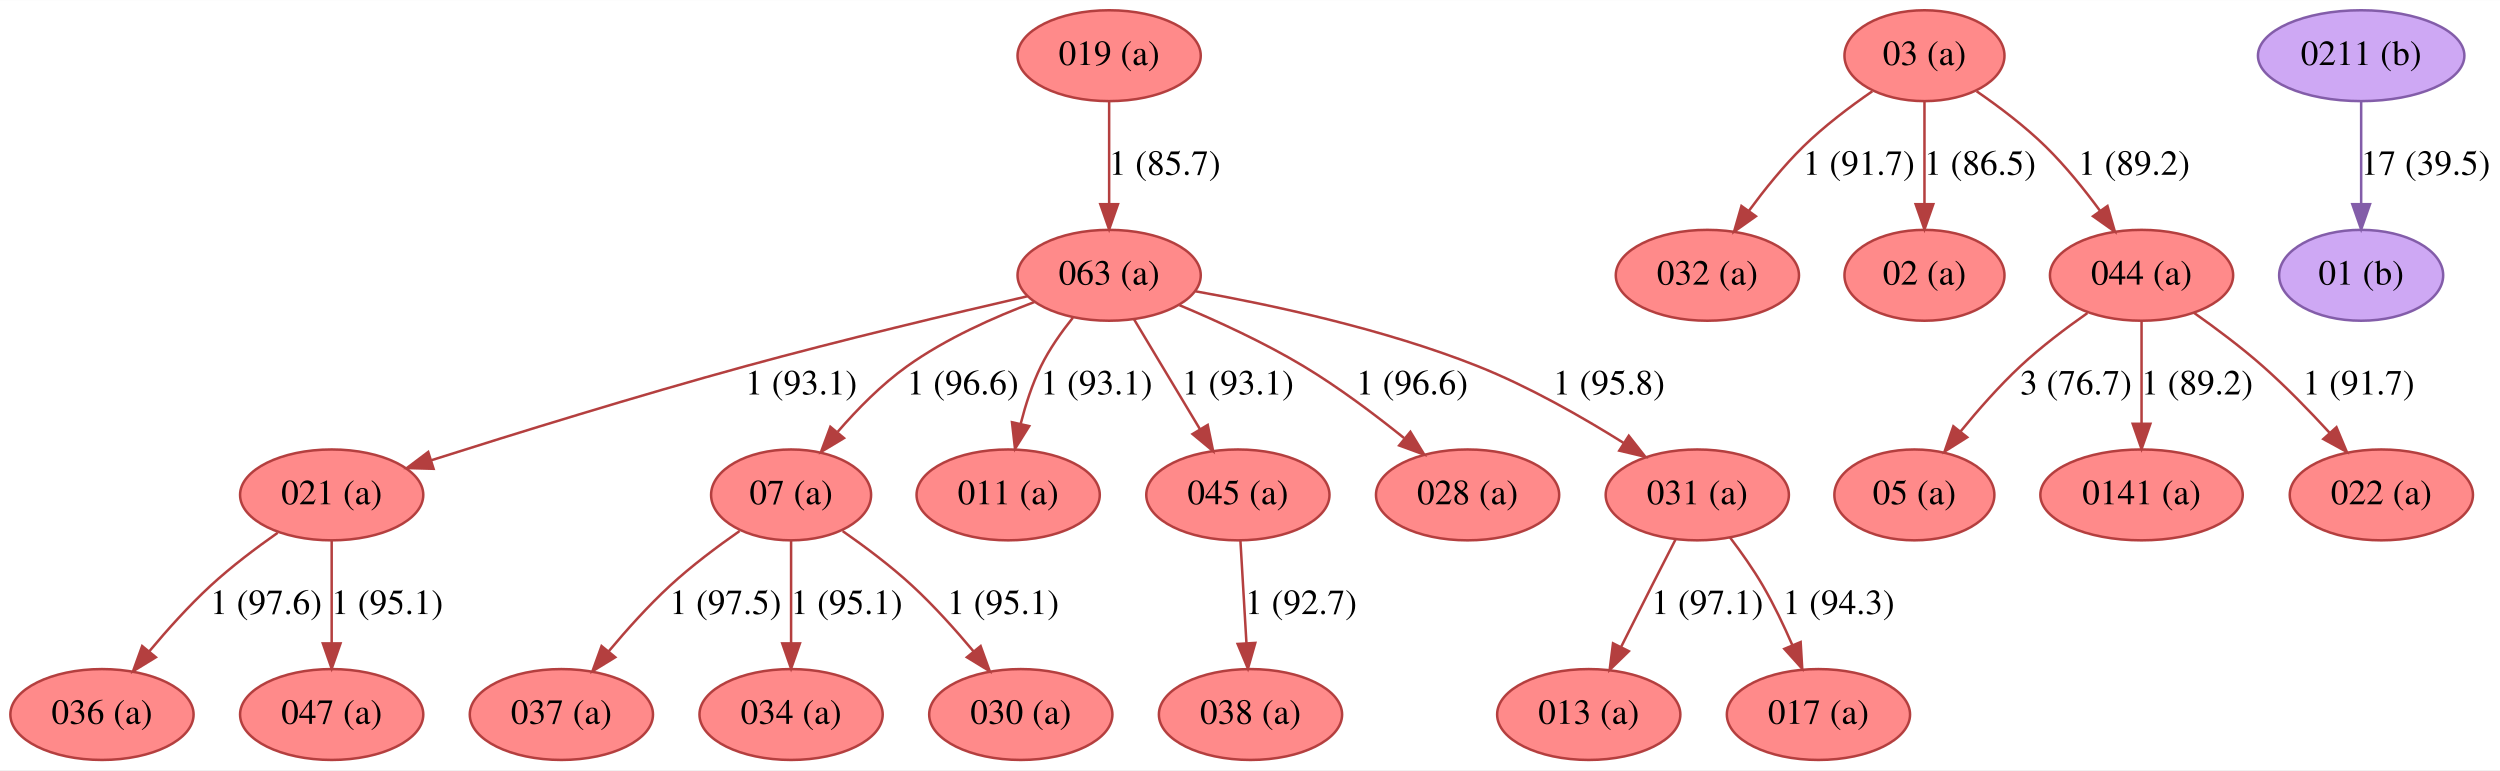
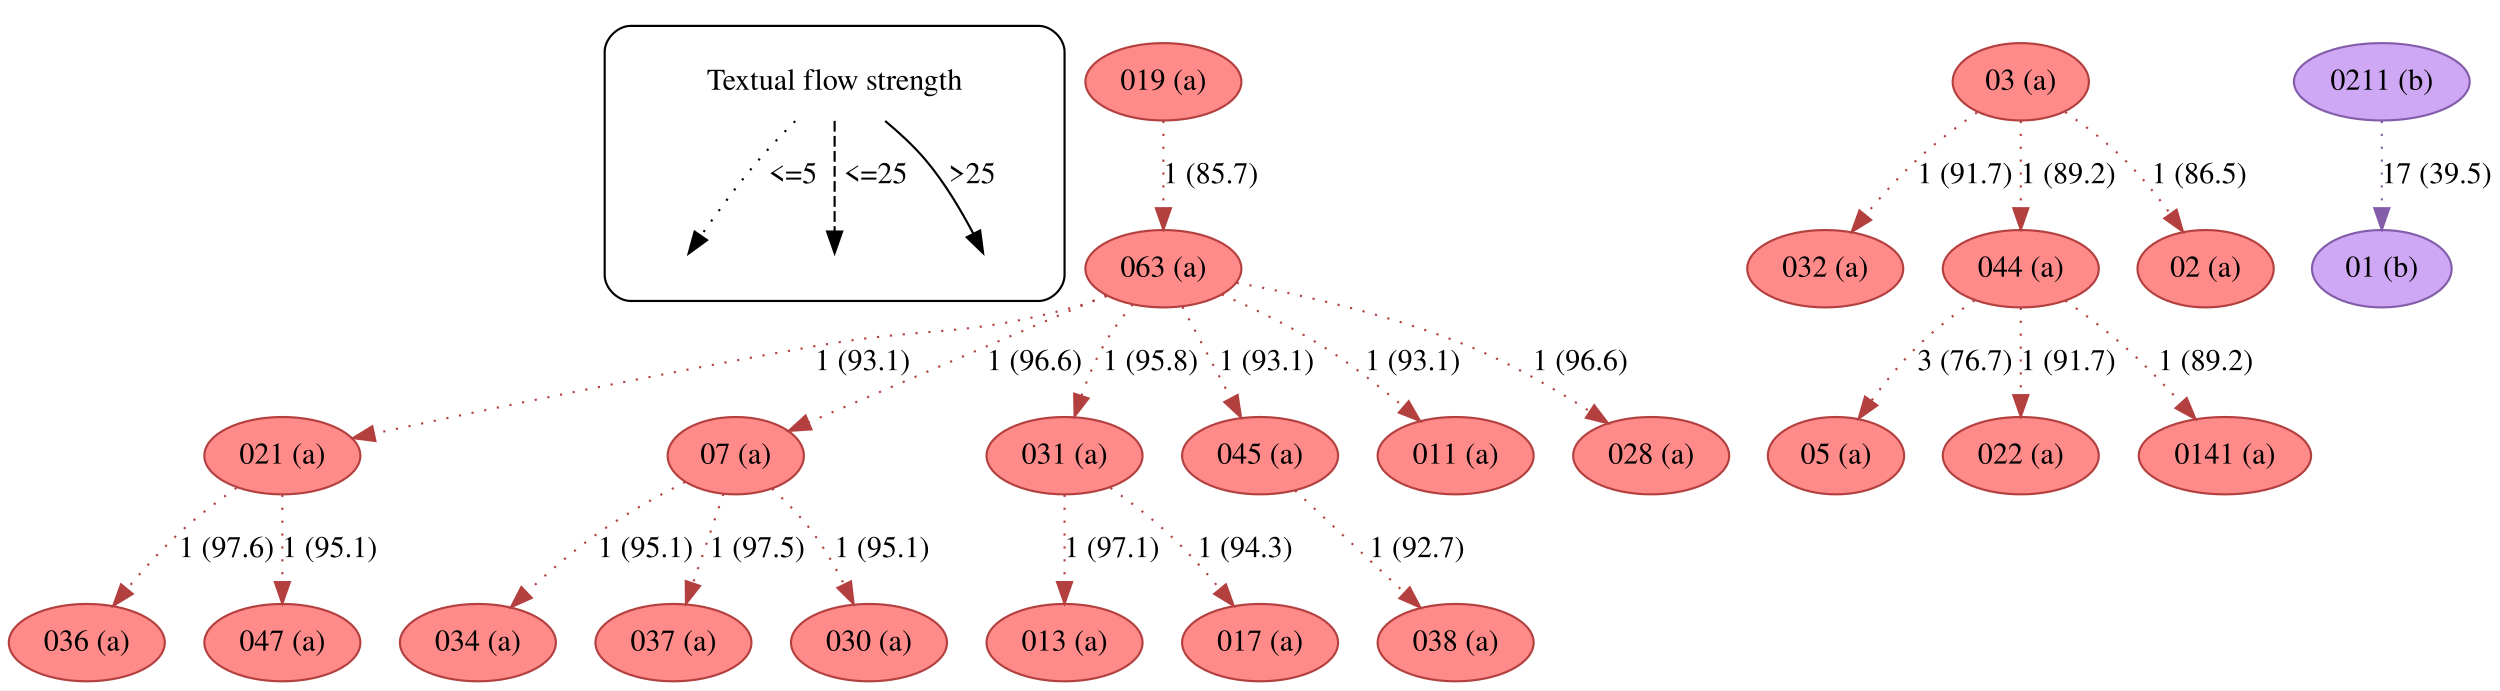
- <svg xmlns="http://www.w3.org/2000/svg" width="990pt" height="305pt" viewBox="0.00 0.00 990.40 305.00">
-   <g id="graph0" class="graph" transform="scale(1 1) rotate(0) translate(4 301)">
-     <polygon fill="white" stroke="none" points="-4,4 -4,-301 986.397,-301 986.397,4 -4,4" />
+ <svg xmlns="http://www.w3.org/2000/svg" width="1163pt" height="321pt" viewBox="0.00 0.00 1163.40 321.00">
+   <g id="graph0" class="graph" transform="scale(1 1) rotate(0) translate(4 317)">
+     <polygon fill="white" stroke="none" points="-4,4 -4,-317 1159.4,-317 1159.4,4 -4,4" />
+     <g id="clust1" class="cluster">
+       <path fill="none" stroke="black" d="M289.397,-177C289.397,-177 479.397,-177 479.397,-177 485.397,-177 491.397,-183 491.397,-189 491.397,-189 491.397,-293 491.397,-293 491.397,-299 485.397,-305 479.397,-305 479.397,-305 289.397,-305 289.397,-305 283.397,-305 277.397,-299 277.397,-293 277.397,-293 277.397,-189 277.397,-189 277.397,-183 283.397,-177 289.397,-177" />
+     </g>
    <g id="node1" class="node">
-       <ellipse fill="#ff8a8a" stroke="#b43f3f" cx="625.397" cy="-18" rx="36.294" ry="18" />
-       <text text-anchor="middle" x="625.397" y="-14.3" font-family="Times,serif" font-size="14.00">013 (a)</text>
-     </g>
-     <g id="node2" class="node">
-       <ellipse fill="#ff8a8a" stroke="#b43f3f" cx="716.397" cy="-18" rx="36.294" ry="18" />
-       <text text-anchor="middle" x="716.397" y="-14.3" font-family="Times,serif" font-size="14.00">017 (a)</text>
-     </g>
-     <g id="node3" class="node">
-       <ellipse fill="#ff8a8a" stroke="#b43f3f" cx="672.397" cy="-192" rx="36.294" ry="18" />
-       <text text-anchor="middle" x="672.397" y="-188.3" font-family="Times,serif" font-size="14.00">032 (a)</text>
-     </g>
-     <g id="node4" class="node">
+       <text text-anchor="middle" x="384.397" y="-275.3" font-family="Times,serif" font-size="14.00">Textual flow strength</text>
+     </g>
+     <g id="edge1" class="edge">
+       <path fill="none" stroke="black" stroke-dasharray="1,5" d="M366.062,-260.686C360.529,-255.194 354.557,-248.989 349.397,-243 339.568,-231.593 329.469,-217.779 322.31,-207.563" />
+       <polygon fill="black" stroke="black" points="325.011,-205.314 316.453,-199.068 319.248,-209.288 325.011,-205.314" />
+       <text text-anchor="middle" x="364.897" y="-231.8" font-family="Times,serif" font-size="14.00">&lt;=5  </text>
+     </g>
+     <g id="edge2" class="edge">
+       <path fill="none" stroke="black" stroke-dasharray="5,2" d="M384.397,-260.799C384.397,-245.794 384.397,-224.174 384.397,-209.409" />
+       <polygon fill="black" stroke="black" points="387.897,-209.293 384.397,-199.293 380.897,-209.293 387.897,-209.293" />
+       <text text-anchor="middle" x="403.397" y="-231.8" font-family="Times,serif" font-size="14.00">  &lt;=25</text>
+     </g>
+     <g id="edge3" class="edge">
+       <path fill="none" stroke="black" d="M407.9,-260.76C414.303,-255.462 420.963,-249.344 426.397,-243 435.484,-232.39 443.492,-218.689 448.943,-208.313" />
+       <polygon fill="black" stroke="black" points="452.119,-209.789 453.488,-199.283 445.866,-206.642 452.119,-209.789" />
+       <text text-anchor="middle" x="448.397" y="-231.8" font-family="Times,serif" font-size="14.00">&gt;25</text>
+     </g>
+     <g id="node5" class="node">
      <ellipse fill="#ff8a8a" stroke="#b43f3f" cx="127.397" cy="-105" rx="36.294" ry="18" />
      <text text-anchor="middle" x="127.397" y="-101.3" font-family="Times,serif" font-size="14.00">021 (a)</text>
    </g>
-     <g id="node8" class="node">
+     <g id="node6" class="node">
      <ellipse fill="#ff8a8a" stroke="#b43f3f" cx="36.397" cy="-18" rx="36.294" ry="18" />
      <text text-anchor="middle" x="36.397" y="-14.3" font-family="Times,serif" font-size="14.00">036 (a)</text>
    </g>
-     <g id="edge1" class="edge">
-       <path fill="none" stroke="#b43f3f" d="M106.025,-90.006C97.404,-83.963 87.582,-76.554 79.397,-69 70.853,-61.115 62.321,-51.619 55.136,-43.029" />
+     <g id="edge4" class="edge">
+       <path fill="none" stroke="#b43f3f" stroke-dasharray="1,5" d="M106.025,-90.006C97.404,-83.963 87.582,-76.554 79.397,-69 70.853,-61.115 62.321,-51.619 55.136,-43.029" />
      <polygon fill="#b43f3f" stroke="#b43f3f" points="57.741,-40.685 48.704,-35.154 52.32,-45.114 57.741,-40.685" />
      <text text-anchor="middle" x="101.397" y="-57.8" font-family="Times,serif" font-size="14.00">1 (97.6)</text>
    </g>
-     <g id="node23" class="node">
+     <g id="node7" class="node">
      <ellipse fill="#ff8a8a" stroke="#b43f3f" cx="127.397" cy="-18" rx="36.294" ry="18" />
      <text text-anchor="middle" x="127.397" y="-14.3" font-family="Times,serif" font-size="14.00">047 (a)</text>
    </g>
-     <g id="edge2" class="edge">
-       <path fill="none" stroke="#b43f3f" d="M127.397,-86.799C127.397,-75.163 127.397,-59.548 127.397,-46.237" />
+     <g id="edge5" class="edge">
+       <path fill="none" stroke="#b43f3f" stroke-dasharray="1,5" d="M127.397,-86.799C127.397,-75.163 127.397,-59.548 127.397,-46.237" />
      <polygon fill="#b43f3f" stroke="#b43f3f" points="130.897,-46.175 127.397,-36.175 123.897,-46.175 130.897,-46.175" />
      <text text-anchor="middle" x="149.397" y="-57.8" font-family="Times,serif" font-size="14.00">1 (95.1)</text>
    </g>
-     <g id="node5" class="node">
+     <g id="node8" class="node">
+       <ellipse fill="#ff8a8a" stroke="#b43f3f" cx="936.397" cy="-279" rx="31.695" ry="18" />
+       <text text-anchor="middle" x="936.397" y="-275.3" font-family="Times,serif" font-size="14.00">03 (a)</text>
+     </g>
+     <g id="node9" class="node">
+       <ellipse fill="#ff8a8a" stroke="#b43f3f" cx="845.397" cy="-192" rx="36.294" ry="18" />
+       <text text-anchor="middle" x="845.397" y="-188.3" font-family="Times,serif" font-size="14.00">032 (a)</text>
+     </g>
+     <g id="edge6" class="edge">
+       <path fill="none" stroke="#b43f3f" stroke-dasharray="1,5" d="M915.978,-264.672C907.134,-258.512 896.886,-250.834 888.397,-243 879.853,-235.115 871.321,-225.619 864.136,-217.029" />
+       <polygon fill="#b43f3f" stroke="#b43f3f" points="866.741,-214.685 857.704,-209.155 861.32,-219.113 866.741,-214.685" />
+       <text text-anchor="middle" x="910.397" y="-231.8" font-family="Times,serif" font-size="14.00">1 (91.7)</text>
+     </g>
+     <g id="node10" class="node">
+       <ellipse fill="#ff8a8a" stroke="#b43f3f" cx="936.397" cy="-192" rx="36.294" ry="18" />
+       <text text-anchor="middle" x="936.397" y="-188.3" font-family="Times,serif" font-size="14.00">044 (a)</text>
+     </g>
+     <g id="edge7" class="edge">
+       <path fill="none" stroke="#b43f3f" stroke-dasharray="1,5" d="M936.397,-260.799C936.397,-249.163 936.397,-233.548 936.397,-220.237" />
+       <polygon fill="#b43f3f" stroke="#b43f3f" points="939.897,-220.175 936.397,-210.175 932.897,-220.175 939.897,-220.175" />
+       <text text-anchor="middle" x="958.397" y="-231.8" font-family="Times,serif" font-size="14.00">1 (89.2)</text>
+     </g>
+     <g id="node11" class="node">
+       <ellipse fill="#ff8a8a" stroke="#b43f3f" cx="1022.4" cy="-192" rx="31.695" ry="18" />
+       <text text-anchor="middle" x="1022.4" y="-188.3" font-family="Times,serif" font-size="14.00">02 (a)</text>
+     </g>
+     <g id="edge8" class="edge">
+       <path fill="none" stroke="#b43f3f" stroke-dasharray="1,5" d="M957.044,-264.912C965.93,-258.796 976.148,-251.086 984.397,-243 992.221,-235.329 999.759,-225.975 1006.03,-217.442" />
+       <polygon fill="#b43f3f" stroke="#b43f3f" points="1008.89,-219.452 1011.84,-209.275 1003.19,-215.394 1008.89,-219.452" />
+       <text text-anchor="middle" x="1019.4" y="-231.8" font-family="Times,serif" font-size="14.00">1 (86.5)</text>
+     </g>
+     <g id="node24" class="node">
+       <ellipse fill="#ff8a8a" stroke="#b43f3f" cx="850.397" cy="-105" rx="31.695" ry="18" />
+       <text text-anchor="middle" x="850.397" y="-101.3" font-family="Times,serif" font-size="14.00">05 (a)</text>
+     </g>
+     <g id="edge21" class="edge">
+       <path fill="none" stroke="#b43f3f" stroke-dasharray="1,5" d="M914.793,-177.25C906.136,-171.245 896.351,-163.798 888.397,-156 880.572,-148.329 873.035,-138.975 866.765,-130.442" />
+       <polygon fill="#b43f3f" stroke="#b43f3f" points="869.603,-128.394 860.954,-122.275 863.899,-132.452 869.603,-128.394" />
+       <text text-anchor="middle" x="910.397" y="-144.8" font-family="Times,serif" font-size="14.00">3 (76.7)</text>
+     </g>
+     <g id="node25" class="node">
+       <ellipse fill="#ff8a8a" stroke="#b43f3f" cx="936.397" cy="-105" rx="36.294" ry="18" />
+       <text text-anchor="middle" x="936.397" y="-101.3" font-family="Times,serif" font-size="14.00">022 (a)</text>
+     </g>
+     <g id="edge22" class="edge">
+       <path fill="none" stroke="#b43f3f" stroke-dasharray="1,5" d="M936.397,-173.799C936.397,-162.163 936.397,-146.548 936.397,-133.237" />
+       <polygon fill="#b43f3f" stroke="#b43f3f" points="939.897,-133.175 936.397,-123.175 932.897,-133.175 939.897,-133.175" />
+       <text text-anchor="middle" x="958.397" y="-144.8" font-family="Times,serif" font-size="14.00">1 (91.7)</text>
+     </g>
+     <g id="node26" class="node">
+       <ellipse fill="#ff8a8a" stroke="#b43f3f" cx="1031.4" cy="-105" rx="40.094" ry="18" />
+       <text text-anchor="middle" x="1031.4" y="-101.3" font-family="Times,serif" font-size="14.00">0141 (a)</text>
+     </g>
+     <g id="edge23" class="edge">
+       <path fill="none" stroke="#b43f3f" stroke-dasharray="1,5" d="M957.127,-177.159C965.833,-171.025 975.891,-163.508 984.397,-156 993.56,-147.911 1002.93,-138.276 1010.86,-129.632" />
+       <polygon fill="#b43f3f" stroke="#b43f3f" points="1013.61,-131.816 1017.7,-122.045 1008.41,-127.129 1013.61,-131.816" />
+       <text text-anchor="middle" x="1022.4" y="-144.8" font-family="Times,serif" font-size="14.00">1 (89.2)</text>
+     </g>
+     <g id="node12" class="node">
+       <ellipse fill="#ff8a8a" stroke="#b43f3f" cx="338.397" cy="-105" rx="31.695" ry="18" />
+       <text text-anchor="middle" x="338.397" y="-101.3" font-family="Times,serif" font-size="14.00">07 (a)</text>
+     </g>
+     <g id="node13" class="node">
      <ellipse fill="#ff8a8a" stroke="#b43f3f" cx="218.397" cy="-18" rx="36.294" ry="18" />
-       <text text-anchor="middle" x="218.397" y="-14.3" font-family="Times,serif" font-size="14.00">037 (a)</text>
-     </g>
-     <g id="node6" class="node">
-       <ellipse fill="#ff8a8a" stroke="#b43f3f" cx="754.397" cy="-105" rx="31.695" ry="18" />
-       <text text-anchor="middle" x="754.397" y="-101.3" font-family="Times,serif" font-size="14.00">05 (a)</text>
-     </g>
-     <g id="node7" class="node">
-       <ellipse fill="#ff8a8a" stroke="#b43f3f" cx="758.397" cy="-192" rx="31.695" ry="18" />
-       <text text-anchor="middle" x="758.397" y="-188.3" font-family="Times,serif" font-size="14.00">02 (a)</text>
-     </g>
-     <g id="node9" class="node">
-       <ellipse fill="#ff8a8a" stroke="#b43f3f" cx="309.397" cy="-105" rx="31.695" ry="18" />
-       <text text-anchor="middle" x="309.397" y="-101.3" font-family="Times,serif" font-size="14.00">07 (a)</text>
-     </g>
-     <g id="edge5" class="edge">
-       <path fill="none" stroke="#b43f3f" d="M288.978,-90.672C280.134,-84.512 269.886,-76.834 261.397,-69 252.853,-61.115 244.321,-51.619 237.136,-43.029" />
-       <polygon fill="#b43f3f" stroke="#b43f3f" points="239.741,-40.685 230.704,-35.154 234.32,-45.114 239.741,-40.685" />
-       <text text-anchor="middle" x="283.397" y="-57.8" font-family="Times,serif" font-size="14.00">1 (97.5)</text>
-     </g>
-     <g id="node12" class="node">
+       <text text-anchor="middle" x="218.397" y="-14.3" font-family="Times,serif" font-size="14.00">034 (a)</text>
+     </g>
+     <g id="edge9" class="edge">
+       <path fill="none" stroke="#b43f3f" stroke-dasharray="1,5" d="M314.827,-92.749C302.394,-86.413 287.123,-77.983 274.397,-69 262.802,-60.816 250.939,-50.547 241.134,-41.449" />
+       <polygon fill="#b43f3f" stroke="#b43f3f" points="243.425,-38.798 233.756,-34.465 238.612,-43.882 243.425,-38.798" />
+       <text text-anchor="middle" x="296.397" y="-57.8" font-family="Times,serif" font-size="14.00">1 (95.1)</text>
+     </g>
+     <g id="node14" class="node">
      <ellipse fill="#ff8a8a" stroke="#b43f3f" cx="309.397" cy="-18" rx="36.294" ry="18" />
-       <text text-anchor="middle" x="309.397" y="-14.3" font-family="Times,serif" font-size="14.00">034 (a)</text>
-     </g>
-     <g id="edge4" class="edge">
-       <path fill="none" stroke="#b43f3f" d="M309.397,-86.799C309.397,-75.163 309.397,-59.548 309.397,-46.237" />
-       <polygon fill="#b43f3f" stroke="#b43f3f" points="312.897,-46.175 309.397,-36.175 305.897,-46.175 312.897,-46.175" />
-       <text text-anchor="middle" x="331.397" y="-57.8" font-family="Times,serif" font-size="14.00">1 (95.1)</text>
-     </g>
-     <g id="node20" class="node">
+       <text text-anchor="middle" x="309.397" y="-14.3" font-family="Times,serif" font-size="14.00">037 (a)</text>
+     </g>
+     <g id="edge10" class="edge">
+       <path fill="none" stroke="#b43f3f" stroke-dasharray="1,5" d="M332.667,-87.207C328.642,-75.409 323.173,-59.378 318.548,-45.822" />
+       <polygon fill="#b43f3f" stroke="#b43f3f" points="321.755,-44.383 315.214,-36.049 315.13,-46.644 321.755,-44.383" />
+       <text text-anchor="middle" x="348.397" y="-57.8" font-family="Times,serif" font-size="14.00">1 (97.5)</text>
+     </g>
+     <g id="node15" class="node">
      <ellipse fill="#ff8a8a" stroke="#b43f3f" cx="400.397" cy="-18" rx="36.294" ry="18" />
      <text text-anchor="middle" x="400.397" y="-14.3" font-family="Times,serif" font-size="14.00">030 (a)</text>
    </g>
-     <g id="edge3" class="edge">
-       <path fill="none" stroke="#b43f3f" d="M329.816,-90.672C338.659,-84.512 348.908,-76.834 357.397,-69 365.941,-61.115 374.472,-51.619 381.657,-43.029" />
-       <polygon fill="#b43f3f" stroke="#b43f3f" points="384.474,-45.114 388.089,-35.154 379.053,-40.685 384.474,-45.114" />
-       <text text-anchor="middle" x="393.397" y="-57.8" font-family="Times,serif" font-size="14.00">1 (95.1)</text>
-     </g>
-     <g id="node10" class="node">
-       <ellipse fill="#ff8a8a" stroke="#b43f3f" cx="758.397" cy="-279" rx="31.695" ry="18" />
-       <text text-anchor="middle" x="758.397" y="-275.3" font-family="Times,serif" font-size="14.00">03 (a)</text>
-     </g>
-     <g id="edge7" class="edge">
-       <path fill="none" stroke="#b43f3f" d="M737.75,-264.912C728.864,-258.796 718.645,-251.086 710.397,-243 702.572,-235.329 695.035,-225.975 688.765,-217.442" />
-       <polygon fill="#b43f3f" stroke="#b43f3f" points="691.603,-215.394 682.954,-209.275 685.899,-219.452 691.603,-215.394" />
-       <text text-anchor="middle" x="732.397" y="-231.8" font-family="Times,serif" font-size="14.00">1 (91.7)</text>
-     </g>
-     <g id="edge8" class="edge">
-       <path fill="none" stroke="#b43f3f" d="M758.397,-260.799C758.397,-249.163 758.397,-233.548 758.397,-220.237" />
-       <polygon fill="#b43f3f" stroke="#b43f3f" points="761.897,-220.175 758.397,-210.175 754.897,-220.175 761.897,-220.175" />
-       <text text-anchor="middle" x="780.397" y="-231.8" font-family="Times,serif" font-size="14.00">1 (86.5)</text>
-     </g>
-     <g id="node24" class="node">
-       <ellipse fill="#ff8a8a" stroke="#b43f3f" cx="844.397" cy="-192" rx="36.294" ry="18" />
-       <text text-anchor="middle" x="844.397" y="-188.3" font-family="Times,serif" font-size="14.00">044 (a)</text>
-     </g>
-     <g id="edge6" class="edge">
-       <path fill="none" stroke="#b43f3f" d="M779.044,-264.912C787.93,-258.796 798.148,-251.086 806.397,-243 814.221,-235.329 821.759,-225.975 828.029,-217.442" />
-       <polygon fill="#b43f3f" stroke="#b43f3f" points="830.894,-219.452 833.84,-209.275 825.191,-215.394 830.894,-219.452" />
-       <text text-anchor="middle" x="841.397" y="-231.8" font-family="Times,serif" font-size="14.00">1 (89.2)</text>
-     </g>
-     <g id="node11" class="node">
+     <g id="edge11" class="edge">
+       <path fill="none" stroke="#b43f3f" stroke-dasharray="1,5" d="M355.312,-89.669C361.763,-83.689 368.882,-76.414 374.397,-69 379.853,-61.665 384.789,-53.023 388.859,-45.006" />
+       <polygon fill="#b43f3f" stroke="#b43f3f" points="392.013,-46.523 393.218,-35.997 385.712,-43.474 392.013,-46.523" />
+       <text text-anchor="middle" x="406.397" y="-57.8" font-family="Times,serif" font-size="14.00">1 (95.1)</text>
+     </g>
+     <g id="node16" class="node">
+       <ellipse fill="#ff8a8a" stroke="#b43f3f" cx="491.397" cy="-105" rx="36.294" ry="18" />
+       <text text-anchor="middle" x="491.397" y="-101.3" font-family="Times,serif" font-size="14.00">031 (a)</text>
+     </g>
+     <g id="node17" class="node">
      <ellipse fill="#ff8a8a" stroke="#b43f3f" cx="491.397" cy="-18" rx="36.294" ry="18" />
-       <text text-anchor="middle" x="491.397" y="-14.3" font-family="Times,serif" font-size="14.00">038 (a)</text>
-     </g>
-     <g id="node13" class="node">
-       <ellipse fill="#ff8a8a" stroke="#b43f3f" cx="435.397" cy="-279" rx="36.294" ry="18" />
-       <text text-anchor="middle" x="435.397" y="-275.3" font-family="Times,serif" font-size="14.00">019 (a)</text>
+       <text text-anchor="middle" x="491.397" y="-14.3" font-family="Times,serif" font-size="14.00">013 (a)</text>
+     </g>
+     <g id="edge12" class="edge">
+       <path fill="none" stroke="#b43f3f" stroke-dasharray="1,5" d="M491.397,-86.799C491.397,-75.163 491.397,-59.548 491.397,-46.237" />
+       <polygon fill="#b43f3f" stroke="#b43f3f" points="494.897,-46.175 491.397,-36.175 487.897,-46.175 494.897,-46.175" />
+       <text text-anchor="middle" x="513.397" y="-57.8" font-family="Times,serif" font-size="14.00">1 (97.1)</text>
+     </g>
+     <g id="node18" class="node">
+       <ellipse fill="#ff8a8a" stroke="#b43f3f" cx="582.397" cy="-18" rx="36.294" ry="18" />
+       <text text-anchor="middle" x="582.397" y="-14.3" font-family="Times,serif" font-size="14.00">017 (a)</text>
+     </g>
+     <g id="edge13" class="edge">
+       <path fill="none" stroke="#b43f3f" stroke-dasharray="1,5" d="M512.768,-90.006C521.389,-83.963 531.211,-76.554 539.397,-69 547.941,-61.115 556.472,-51.619 563.657,-43.029" />
+       <polygon fill="#b43f3f" stroke="#b43f3f" points="566.474,-45.114 570.089,-35.154 561.053,-40.685 566.474,-45.114" />
+       <text text-anchor="middle" x="575.397" y="-57.8" font-family="Times,serif" font-size="14.00">1 (94.3)</text>
    </g>
    <g id="node19" class="node">
-       <ellipse fill="#ff8a8a" stroke="#b43f3f" cx="435.397" cy="-192" rx="36.294" ry="18" />
-       <text text-anchor="middle" x="435.397" y="-188.3" font-family="Times,serif" font-size="14.00">063 (a)</text>
-     </g>
-     <g id="edge9" class="edge">
-       <path fill="none" stroke="#b43f3f" d="M435.397,-260.799C435.397,-249.163 435.397,-233.548 435.397,-220.237" />
-       <polygon fill="#b43f3f" stroke="#b43f3f" points="438.897,-220.175 435.397,-210.175 431.897,-220.175 438.897,-220.175" />
-       <text text-anchor="middle" x="457.397" y="-231.8" font-family="Times,serif" font-size="14.00">1 (85.7)</text>
-     </g>
-     <g id="node14" class="node">
-       <ellipse fill="#ff8a8a" stroke="#b43f3f" cx="844.397" cy="-105" rx="40.094" ry="18" />
-       <text text-anchor="middle" x="844.397" y="-101.3" font-family="Times,serif" font-size="14.00">0141 (a)</text>
-     </g>
-     <g id="node15" class="node">
-       <ellipse fill="#cea8f4" stroke="#835da9" cx="931.397" cy="-279" rx="40.893" ry="18" />
-       <text text-anchor="middle" x="931.397" y="-275.3" font-family="Times,serif" font-size="14.00">0211 (b)</text>
-     </g>
-     <g id="node18" class="node">
-       <ellipse fill="#cea8f4" stroke="#835da9" cx="931.397" cy="-192" rx="32.494" ry="18" />
-       <text text-anchor="middle" x="931.397" y="-188.3" font-family="Times,serif" font-size="14.00">01 (b)</text>
-     </g>
-     <g id="edge10" class="edge">
-       <path fill="none" stroke="#835da9" d="M931.397,-260.799C931.397,-249.163 931.397,-233.548 931.397,-220.237" />
-       <polygon fill="#835da9" stroke="#835da9" points="934.897,-220.175 931.397,-210.175 927.897,-220.175 934.897,-220.175" />
-       <text text-anchor="middle" x="956.897" y="-231.8" font-family="Times,serif" font-size="14.00">17 (39.5)</text>
-     </g>
-     <g id="node16" class="node">
-       <ellipse fill="#ff8a8a" stroke="#b43f3f" cx="395.397" cy="-105" rx="36.294" ry="18" />
-       <text text-anchor="middle" x="395.397" y="-101.3" font-family="Times,serif" font-size="14.00">011 (a)</text>
-     </g>
-     <g id="node17" class="node">
-       <ellipse fill="#ff8a8a" stroke="#b43f3f" cx="486.397" cy="-105" rx="36.294" ry="18" />
-       <text text-anchor="middle" x="486.397" y="-101.3" font-family="Times,serif" font-size="14.00">045 (a)</text>
-     </g>
-     <g id="edge11" class="edge">
-       <path fill="none" stroke="#b43f3f" d="M487.409,-86.799C488.093,-75.163 489.012,-59.548 489.795,-46.237" />
-       <polygon fill="#b43f3f" stroke="#b43f3f" points="493.293,-46.364 490.386,-36.175 486.305,-45.953 493.293,-46.364" />
-       <text text-anchor="middle" x="511.397" y="-57.8" font-family="Times,serif" font-size="14.00">1 (92.7)</text>
+       <ellipse fill="#ff8a8a" stroke="#b43f3f" cx="537.397" cy="-192" rx="36.294" ry="18" />
+       <text text-anchor="middle" x="537.397" y="-188.3" font-family="Times,serif" font-size="14.00">063 (a)</text>
+     </g>
+     <g id="edge14" class="edge">
+       <path fill="none" stroke="#b43f3f" stroke-dasharray="1,5" d="M511.061,-179.242C505.939,-177.27 500.557,-175.41 495.397,-174 443.374,-159.784 428.513,-165.332 375.397,-156 303.105,-143.299 219.515,-125.873 170.183,-115.304" />
+       <polygon fill="#b43f3f" stroke="#b43f3f" points="170.705,-111.836 160.193,-113.157 169.234,-118.68 170.705,-111.836" />
+       <text text-anchor="middle" x="397.397" y="-144.8" font-family="Times,serif" font-size="14.00">1 (93.1)</text>
+     </g>
+     <g id="edge15" class="edge">
+       <path fill="none" stroke="#b43f3f" stroke-dasharray="1,5" d="M510.806,-179.654C494.758,-172.805 473.902,-163.903 455.397,-156 427.49,-144.081 395.842,-130.556 372.505,-120.581" />
+       <polygon fill="#b43f3f" stroke="#b43f3f" points="373.618,-117.25 363.047,-116.538 370.866,-123.687 373.618,-117.25" />
+       <text text-anchor="middle" x="477.397" y="-144.8" font-family="Times,serif" font-size="14.00">1 (96.6)</text>
    </g>
    <g id="edge16" class="edge">
-       <path fill="none" stroke="#b43f3f" d="M402.947,-183.675C373.672,-176.933 329.488,-166.426 291.397,-156 248.596,-144.285 200.03,-129.258 166.926,-118.75" />
-       <polygon fill="#b43f3f" stroke="#b43f3f" points="167.764,-115.343 157.173,-115.642 165.639,-122.013 167.764,-115.343" />
-       <text text-anchor="middle" x="313.397" y="-144.8" font-family="Times,serif" font-size="14.00">1 (93.1)</text>
-     </g>
-     <g id="edge15" class="edge">
-       <path fill="none" stroke="#b43f3f" d="M405.728,-181.388C389.947,-175.471 370.699,-166.918 355.397,-156 345.252,-148.762 335.645,-138.981 327.861,-129.99" />
-       <polygon fill="#b43f3f" stroke="#b43f3f" points="330.345,-127.503 321.261,-122.05 324.962,-131.978 330.345,-127.503" />
-       <text text-anchor="middle" x="377.397" y="-144.8" font-family="Times,serif" font-size="14.00">1 (96.6)</text>
-     </g>
-     <g id="edge14" class="edge">
-       <path fill="none" stroke="#b43f3f" d="M421.02,-175.178C416.439,-169.465 411.707,-162.753 408.397,-156 404.923,-148.913 402.301,-140.79 400.356,-133.18" />
-       <polygon fill="#b43f3f" stroke="#b43f3f" points="403.733,-132.246 398.107,-123.268 396.907,-133.795 403.733,-132.246" />
-       <text text-anchor="middle" x="430.397" y="-144.8" font-family="Times,serif" font-size="14.00">1 (93.1)</text>
-     </g>
-     <g id="edge12" class="edge">
-       <path fill="none" stroke="#b43f3f" d="M445.23,-174.611C452.638,-162.264 462.927,-145.117 471.365,-131.053" />
-       <polygon fill="#b43f3f" stroke="#b43f3f" points="474.45,-132.714 476.594,-122.339 468.447,-129.113 474.45,-132.714" />
-       <text text-anchor="middle" x="486.397" y="-144.8" font-family="Times,serif" font-size="14.00">1 (93.1)</text>
+       <path fill="none" stroke="#b43f3f" stroke-dasharray="1,5" d="M523.109,-175.414C518.3,-169.617 513.197,-162.791 509.397,-156 505.387,-148.834 501.99,-140.608 499.264,-132.924" />
+       <polygon fill="#b43f3f" stroke="#b43f3f" points="502.535,-131.666 496.072,-123.271 495.888,-133.864 502.535,-131.666" />
+       <text text-anchor="middle" x="531.397" y="-144.8" font-family="Times,serif" font-size="14.00">1 (95.8)</text>
+     </g>
+     <g id="node20" class="node">
+       <ellipse fill="#ff8a8a" stroke="#b43f3f" cx="582.397" cy="-105" rx="36.294" ry="18" />
+       <text text-anchor="middle" x="582.397" y="-101.3" font-family="Times,serif" font-size="14.00">045 (a)</text>
+     </g>
+     <g id="edge17" class="edge">
+       <path fill="none" stroke="#b43f3f" stroke-dasharray="1,5" d="M546.287,-174.207C552.697,-162.099 561.468,-145.533 568.76,-131.759" />
+       <polygon fill="#b43f3f" stroke="#b43f3f" points="571.939,-133.234 573.525,-122.758 565.752,-129.959 571.939,-133.234" />
+       <text text-anchor="middle" x="585.397" y="-144.8" font-family="Times,serif" font-size="14.00">1 (93.1)</text>
    </g>
    <g id="node21" class="node">
-       <ellipse fill="#ff8a8a" stroke="#b43f3f" cx="577.397" cy="-105" rx="36.294" ry="18" />
-       <text text-anchor="middle" x="577.397" y="-101.3" font-family="Times,serif" font-size="14.00">028 (a)</text>
-     </g>
-     <g id="edge13" class="edge">
-       <path fill="none" stroke="#b43f3f" d="M463.253,-180.161C478.237,-173.885 496.79,-165.38 512.397,-156 526.242,-147.679 540.583,-136.912 552.26,-127.502" />
-       <polygon fill="#b43f3f" stroke="#b43f3f" points="554.74,-129.995 560.247,-120.944 550.298,-124.585 554.74,-129.995" />
-       <text text-anchor="middle" x="555.397" y="-144.8" font-family="Times,serif" font-size="14.00">1 (96.6)</text>
-     </g>
-     <g id="node25" class="node">
-       <ellipse fill="#ff8a8a" stroke="#b43f3f" cx="668.397" cy="-105" rx="36.294" ry="18" />
-       <text text-anchor="middle" x="668.397" y="-101.3" font-family="Times,serif" font-size="14.00">031 (a)</text>
-     </g>
-     <g id="edge17" class="edge">
-       <path fill="none" stroke="#b43f3f" d="M469.581,-185.665C499.72,-180.296 544.46,-170.687 581.397,-156 601.612,-147.962 622.806,-135.869 639.215,-125.589" />
-       <polygon fill="#b43f3f" stroke="#b43f3f" points="641.26,-128.436 647.801,-120.102 637.49,-122.537 641.26,-128.436" />
-       <text text-anchor="middle" x="633.397" y="-144.8" font-family="Times,serif" font-size="14.00">1 (95.8)</text>
+       <ellipse fill="#ff8a8a" stroke="#b43f3f" cx="673.397" cy="-105" rx="36.294" ry="18" />
+       <text text-anchor="middle" x="673.397" y="-101.3" font-family="Times,serif" font-size="14.00">011 (a)</text>
+     </g>
+     <g id="edge18" class="edge">
+       <path fill="none" stroke="#b43f3f" stroke-dasharray="1,5" d="M564.573,-179.997C578.927,-173.731 596.588,-165.289 611.397,-156 624.594,-147.722 638.182,-137.047 649.262,-127.688" />
+       <polygon fill="#b43f3f" stroke="#b43f3f" points="651.551,-130.335 656.845,-121.158 646.983,-125.031 651.551,-130.335" />
+       <text text-anchor="middle" x="653.397" y="-144.8" font-family="Times,serif" font-size="14.00">1 (93.1)</text>
    </g>
    <g id="node22" class="node">
-       <ellipse fill="#ff8a8a" stroke="#b43f3f" cx="939.397" cy="-105" rx="36.294" ry="18" />
-       <text text-anchor="middle" x="939.397" y="-101.3" font-family="Times,serif" font-size="14.00">022 (a)</text>
+       <ellipse fill="#ff8a8a" stroke="#b43f3f" cx="764.397" cy="-105" rx="36.294" ry="18" />
+       <text text-anchor="middle" x="764.397" y="-101.3" font-family="Times,serif" font-size="14.00">028 (a)</text>
+     </g>
+     <g id="edge19" class="edge">
+       <path fill="none" stroke="#b43f3f" stroke-dasharray="1,5" d="M571.545,-185.463C600.864,-180.038 643.888,-170.459 679.397,-156 699.198,-147.937 719.906,-135.843 735.925,-125.569" />
+       <polygon fill="#b43f3f" stroke="#b43f3f" points="737.855,-128.49 744.307,-120.086 734.022,-122.632 737.855,-128.49" />
+       <text text-anchor="middle" x="731.397" y="-144.8" font-family="Times,serif" font-size="14.00">1 (96.6)</text>
+     </g>
+     <g id="node23" class="node">
+       <ellipse fill="#ff8a8a" stroke="#b43f3f" cx="673.397" cy="-18" rx="36.294" ry="18" />
+       <text text-anchor="middle" x="673.397" y="-14.3" font-family="Times,serif" font-size="14.00">038 (a)</text>
    </g>
    <g id="edge20" class="edge">
-       <path fill="none" stroke="#b43f3f" d="M822.981,-177.054C814.354,-171.018 804.538,-163.601 796.397,-156 787.982,-148.144 779.635,-138.653 772.625,-130.06" />
-       <polygon fill="#b43f3f" stroke="#b43f3f" points="775.32,-127.827 766.356,-122.18 769.842,-132.185 775.32,-127.827" />
-       <text text-anchor="middle" x="818.397" y="-144.8" font-family="Times,serif" font-size="14.00">3 (76.7)</text>
-     </g>
-     <g id="edge19" class="edge">
-       <path fill="none" stroke="#b43f3f" d="M844.397,-173.799C844.397,-162.163 844.397,-146.548 844.397,-133.237" />
-       <polygon fill="#b43f3f" stroke="#b43f3f" points="847.897,-133.175 844.397,-123.175 840.897,-133.175 847.897,-133.175" />
-       <text text-anchor="middle" x="866.397" y="-144.8" font-family="Times,serif" font-size="14.00">1 (89.2)</text>
-     </g>
-     <g id="edge18" class="edge">
-       <path fill="none" stroke="#b43f3f" d="M865.127,-177.159C873.833,-171.025 883.891,-163.508 892.397,-156 901.56,-147.911 910.927,-138.276 918.863,-129.632" />
-       <polygon fill="#b43f3f" stroke="#b43f3f" points="921.606,-131.816 925.702,-122.045 916.407,-127.129 921.606,-131.816" />
-       <text text-anchor="middle" x="930.397" y="-144.8" font-family="Times,serif" font-size="14.00">1 (91.7)</text>
-     </g>
-     <g id="edge21" class="edge">
-       <path fill="none" stroke="#b43f3f" d="M659.752,-87.285C656.773,-81.501 653.425,-74.972 650.397,-69 646.402,-61.123 642.089,-52.529 638.188,-44.721" />
-       <polygon fill="#b43f3f" stroke="#b43f3f" points="641.278,-43.077 633.683,-35.691 635.015,-46.201 641.278,-43.077" />
-       <text text-anchor="middle" x="672.397" y="-57.8" font-family="Times,serif" font-size="14.00">1 (97.1)</text>
-     </g>
-     <g id="edge22" class="edge">
-       <path fill="none" stroke="#b43f3f" d="M681.355,-88.139C685.792,-82.316 690.592,-75.544 694.397,-69 698.687,-61.621 702.68,-53.251 706.055,-45.498" />
-       <polygon fill="#b43f3f" stroke="#b43f3f" points="709.343,-46.706 709.973,-36.13 702.886,-44.004 709.343,-46.706" />
-       <text text-anchor="middle" x="724.397" y="-57.8" font-family="Times,serif" font-size="14.00">1 (94.3)</text>
+       <path fill="none" stroke="#b43f3f" stroke-dasharray="1,5" d="M598.666,-88.804C612.812,-75.59 633.497,-56.269 649.52,-41.303" />
+       <polygon fill="#b43f3f" stroke="#b43f3f" points="652.043,-43.735 656.962,-34.351 647.265,-38.62 652.043,-43.735" />
+       <text text-anchor="middle" x="655.397" y="-57.8" font-family="Times,serif" font-size="14.00">1 (92.7)</text>
+     </g>
+     <g id="node27" class="node">
+       <ellipse fill="#ff8a8a" stroke="#b43f3f" cx="537.397" cy="-279" rx="36.294" ry="18" />
+       <text text-anchor="middle" x="537.397" y="-275.3" font-family="Times,serif" font-size="14.00">019 (a)</text>
+     </g>
+     <g id="edge24" class="edge">
+       <path fill="none" stroke="#b43f3f" stroke-dasharray="1,5" d="M537.397,-260.799C537.397,-249.163 537.397,-233.548 537.397,-220.237" />
+       <polygon fill="#b43f3f" stroke="#b43f3f" points="540.897,-220.175 537.397,-210.175 533.897,-220.175 540.897,-220.175" />
+       <text text-anchor="middle" x="559.397" y="-231.8" font-family="Times,serif" font-size="14.00">1 (85.7)</text>
+     </g>
+     <g id="node28" class="node">
+       <ellipse fill="#cea8f4" stroke="#835da9" cx="1104.4" cy="-279" rx="40.893" ry="18" />
+       <text text-anchor="middle" x="1104.4" y="-275.3" font-family="Times,serif" font-size="14.00">0211 (b)</text>
+     </g>
+     <g id="node29" class="node">
+       <ellipse fill="#cea8f4" stroke="#835da9" cx="1104.4" cy="-192" rx="32.494" ry="18" />
+       <text text-anchor="middle" x="1104.4" y="-188.3" font-family="Times,serif" font-size="14.00">01 (b)</text>
+     </g>
+     <g id="edge25" class="edge">
+       <path fill="none" stroke="#835da9" stroke-dasharray="1,5" d="M1104.4,-260.799C1104.4,-249.163 1104.4,-233.548 1104.4,-220.237" />
+       <polygon fill="#835da9" stroke="#835da9" points="1107.9,-220.175 1104.4,-210.175 1100.9,-220.175 1107.9,-220.175" />
+       <text text-anchor="middle" x="1129.9" y="-231.8" font-family="Times,serif" font-size="14.00">17 (39.5)</text>
    </g>
  </g>
</svg>
